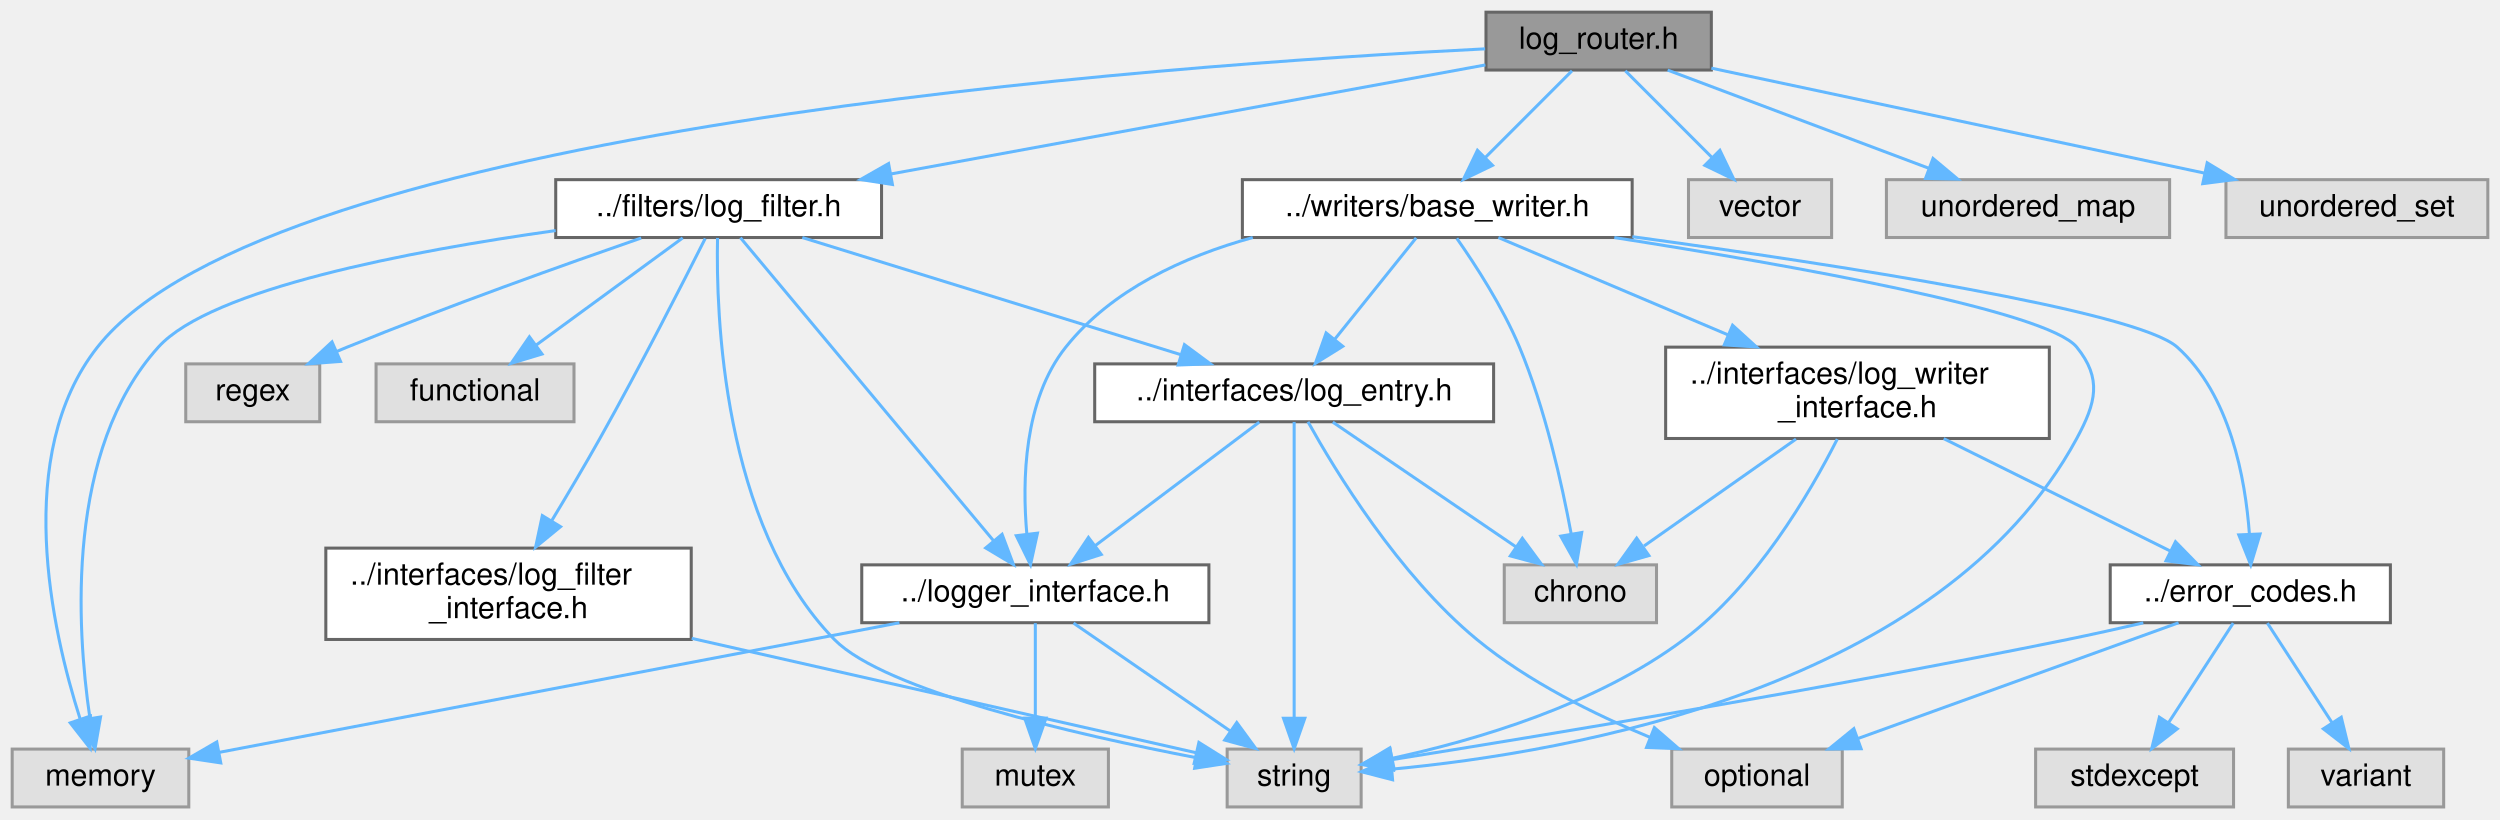
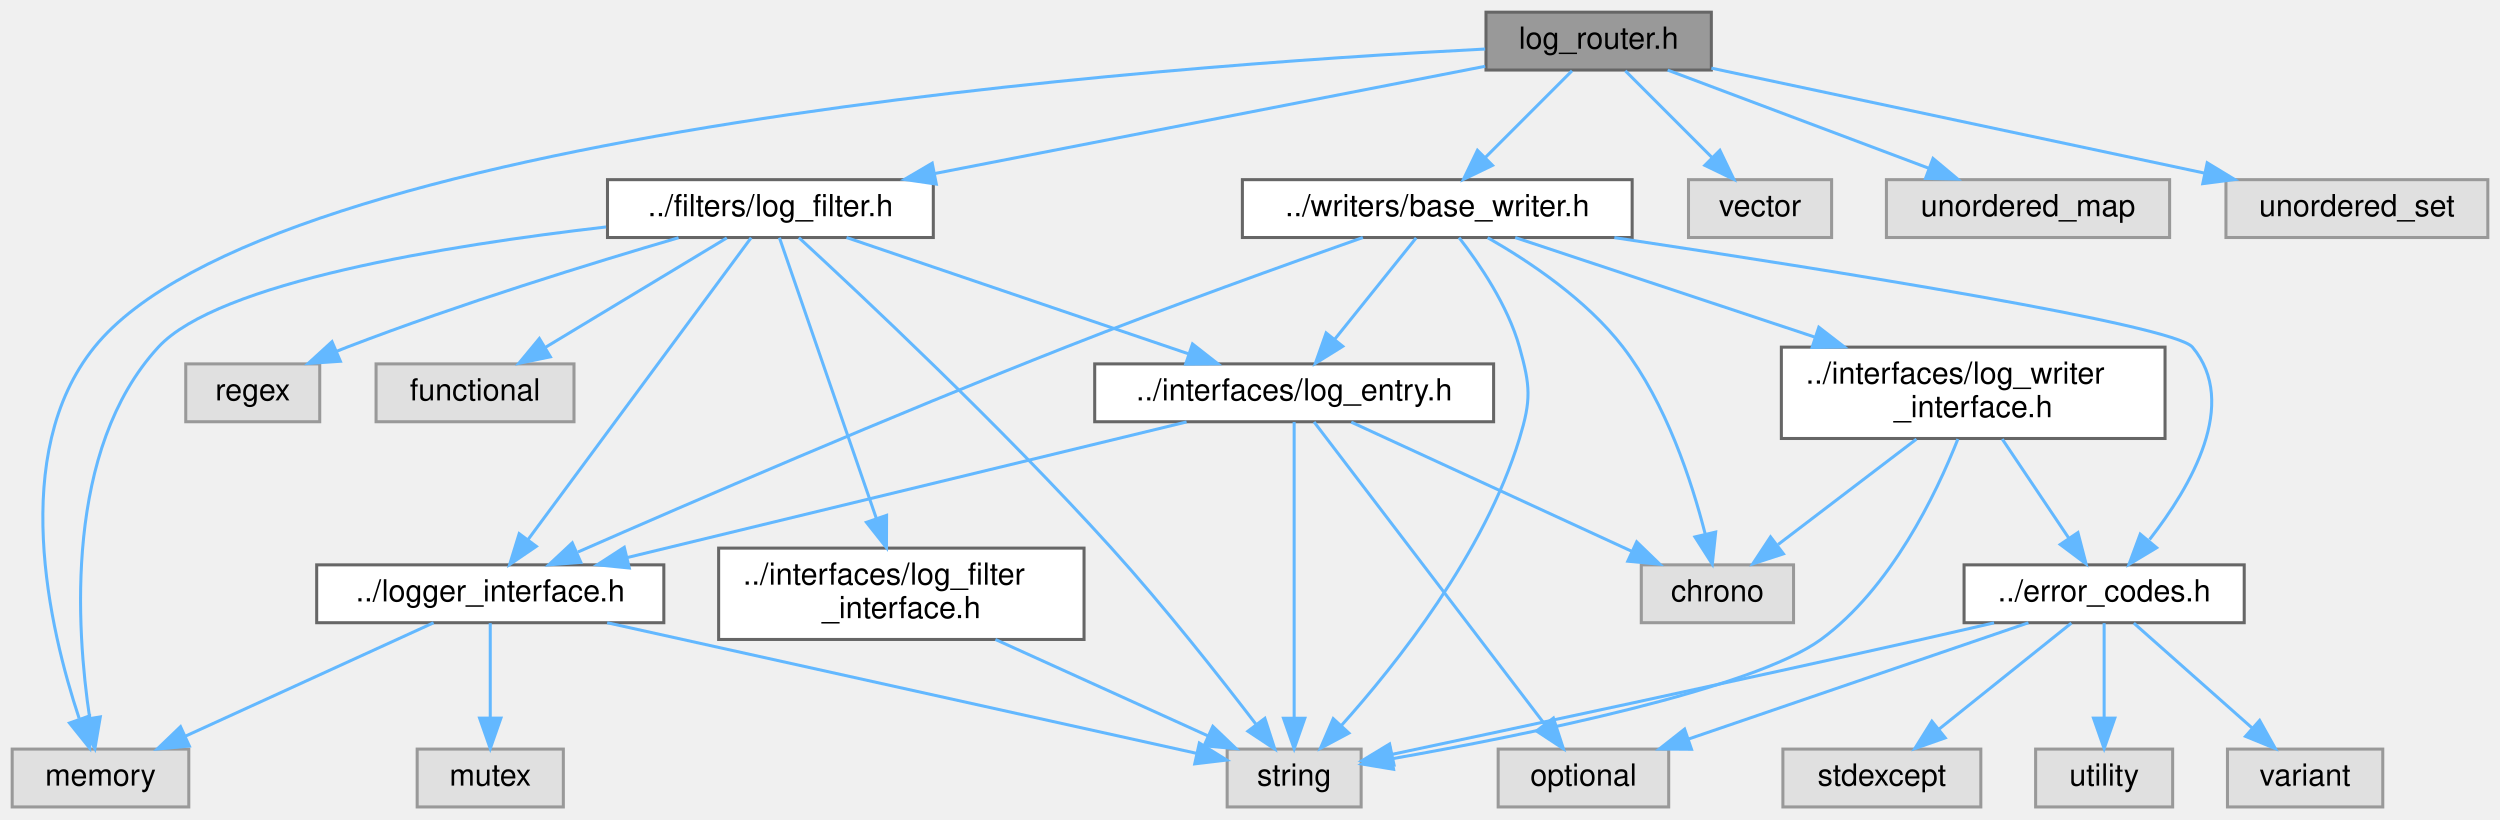
<svg xmlns="http://www.w3.org/2000/svg" xmlns:xlink="http://www.w3.org/1999/xlink" width="821pt" height="269pt" viewBox="0.00 0.00 821.00 269.00">
  <g id="graph0" class="graph" transform="scale(1 1) rotate(0) translate(4 265)">
    <g id="Node000001" class="node">
      <g id="a_Node000001">
        <a xlink:title=" ">
          <polygon fill="#999999" stroke="#666666" points="558,-261 484,-261 484,-242 558,-242 558,-261" />
          <text text-anchor="middle" x="521" y="-249" font-family="Helvetica,sans-Serif" font-size="10.00">log_router.h</text>
        </a>
      </g>
    </g>
    <g id="Node000002" class="node">
      <g id="a_Node000002">
        <a xlink:href="log__filter_8h.html" target="_top" xlink:title=" ">
-           <polygon fill="white" stroke="#666666" points="285.5,-206 178.5,-206 178.5,-187 285.5,-187 285.5,-206" />
-           <text text-anchor="middle" x="232" y="-194" font-family="Helvetica,sans-Serif" font-size="10.00">../filters/log_filter.h</text>
+           <polygon fill="white" stroke="#666666" points="302.5,-206 195.5,-206 195.5,-187 302.5,-187 302.5,-206" />
+           <text text-anchor="middle" x="249" y="-194" font-family="Helvetica,sans-Serif" font-size="10.00">../filters/log_filter.h</text>
        </a>
      </g>
    </g>
    <g id="edge1_Node000001_Node000002" class="edge">
      <g id="a_edge1_Node000001_Node000002">
        <a xlink:title=" ">
-           <path fill="none" stroke="#63b8ff" d="M483.81,-243.68C434.34,-234.61 346.42,-218.48 288.67,-207.89" />
-           <polygon fill="#63b8ff" stroke="#63b8ff" points="289.07,-204.41 278.6,-206.05 287.81,-211.29 289.07,-204.41" />
+           <path fill="none" stroke="#63b8ff" d="M483.75,-243.24C437,-234.13 356.48,-218.44 302.99,-208.02" />
+           <polygon fill="#63b8ff" stroke="#63b8ff" points="303.48,-204.55 293,-206.07 302.14,-211.42 303.48,-204.55" />
        </a>
      </g>
    </g>
    <g id="Node000004" class="node">
      <g id="a_Node000004">
        <a xlink:title=" ">
          <polygon fill="#e0e0e0" stroke="#999999" points="58,-19 0,-19 0,0 58,0 58,-19" />
          <text text-anchor="middle" x="29" y="-7" font-family="Helvetica,sans-Serif" font-size="10.00">memory</text>
        </a>
      </g>
    </g>
-     <g id="edge32_Node000001_Node000004" class="edge">
-       <g id="a_edge32_Node000001_Node000004">
-         <a xlink:title=" ">
-           <path fill="none" stroke="#63b8ff" d="M483.71,-248.96C378.73,-243.74 84.6,-222.85 28,-151 0.16,-115.66 12.95,-58.31 22.28,-29.01" />
-           <polygon fill="#63b8ff" stroke="#63b8ff" points="25.69,-29.86 25.6,-19.26 19.07,-27.6 25.69,-29.86" />
+     <g id="edge33_Node000001_Node000004" class="edge">
+       <g id="a_edge33_Node000001_Node000004">
+         <a xlink:title=" ">
+           <path fill="none" stroke="#63b8ff" d="M483.72,-248.9C378.75,-243.54 84.57,-222.3 27,-151 -1.26,-115.99 12.24,-58.5 21.99,-29.09" />
+           <polygon fill="#63b8ff" stroke="#63b8ff" points="25.42,-29.9 25.45,-19.3 18.82,-27.56 25.42,-29.9" />
        </a>
      </g>
    </g>
    <g id="Node000013" class="node">
      <g id="a_Node000013">
        <a xlink:href="base__writer_8h.html" target="_top" xlink:title=" ">
          <polygon fill="white" stroke="#666666" points="532,-206 404,-206 404,-187 532,-187 532,-206" />
          <text text-anchor="middle" x="468" y="-194" font-family="Helvetica,sans-Serif" font-size="10.00">../writers/base_writer.h</text>
        </a>
      </g>
    </g>
    <g id="edge17_Node000001_Node000013" class="edge">
      <g id="a_edge17_Node000001_Node000013">
        <a xlink:title=" ">
          <path fill="none" stroke="#63b8ff" d="M512.25,-241.75C504.53,-234.03 493.1,-222.6 483.78,-213.28" />
          <polygon fill="#63b8ff" stroke="#63b8ff" points="486.14,-210.69 476.59,-206.09 481.19,-215.64 486.14,-210.69" />
        </a>
      </g>
    </g>
-     <g id="Node000018" class="node">
-       <g id="a_Node000018">
+     <g id="Node000019" class="node">
+       <g id="a_Node000019">
        <a xlink:title=" ">
          <polygon fill="#e0e0e0" stroke="#999999" points="597.5,-206 550.5,-206 550.5,-187 597.5,-187 597.5,-206" />
          <text text-anchor="middle" x="574" y="-194" font-family="Helvetica,sans-Serif" font-size="10.00">vector</text>
        </a>
      </g>
    </g>
-     <g id="edge31_Node000001_Node000018" class="edge">
-       <g id="a_edge31_Node000001_Node000018">
+     <g id="edge32_Node000001_Node000019" class="edge">
+       <g id="a_edge32_Node000001_Node000019">
        <a xlink:title=" ">
          <path fill="none" stroke="#63b8ff" d="M529.75,-241.75C537.47,-234.03 548.9,-222.6 558.22,-213.28" />
          <polygon fill="#63b8ff" stroke="#63b8ff" points="560.81,-215.64 565.41,-206.09 555.86,-210.69 560.81,-215.64" />
        </a>
      </g>
    </g>
-     <g id="Node000019" class="node">
-       <g id="a_Node000019">
+     <g id="Node000020" class="node">
+       <g id="a_Node000020">
        <a xlink:title=" ">
          <polygon fill="#e0e0e0" stroke="#999999" points="708.5,-206 615.5,-206 615.5,-187 708.5,-187 708.5,-206" />
          <text text-anchor="middle" x="662" y="-194" font-family="Helvetica,sans-Serif" font-size="10.00">unordered_map</text>
        </a>
      </g>
    </g>
-     <g id="edge33_Node000001_Node000019" class="edge">
-       <g id="a_edge33_Node000001_Node000019">
+     <g id="edge34_Node000001_Node000020" class="edge">
+       <g id="a_edge34_Node000001_Node000020">
        <a xlink:title=" ">
          <path fill="none" stroke="#63b8ff" d="M543.65,-241.98C566.85,-233.27 603.12,-219.63 629.4,-209.75" />
          <polygon fill="#63b8ff" stroke="#63b8ff" points="630.8,-212.97 638.93,-206.17 628.34,-206.41 630.8,-212.97" />
        </a>
      </g>
    </g>
-     <g id="Node000020" class="node">
-       <g id="a_Node000020">
+     <g id="Node000021" class="node">
+       <g id="a_Node000021">
        <a xlink:title=" ">
          <polygon fill="#e0e0e0" stroke="#999999" points="813,-206 727,-206 727,-187 813,-187 813,-206" />
          <text text-anchor="middle" x="770" y="-194" font-family="Helvetica,sans-Serif" font-size="10.00">unordered_set</text>
        </a>
      </g>
    </g>
-     <g id="edge34_Node000001_Node000020" class="edge">
-       <g id="a_edge34_Node000001_Node000020">
+     <g id="edge35_Node000001_Node000021" class="edge">
+       <g id="a_edge35_Node000001_Node000021">
        <a xlink:title=" ">
          <path fill="none" stroke="#63b8ff" d="M558.01,-242.62C601.01,-233.47 672.17,-218.32 720.05,-208.13" />
          <polygon fill="#63b8ff" stroke="#63b8ff" points="720.84,-211.54 729.9,-206.04 719.39,-204.69 720.84,-211.54" />
        </a>
      </g>
    </g>
    <g id="Node000003" class="node">
      <g id="a_Node000003">
        <a xlink:href="logger__interface_8h.html" target="_top" xlink:title=" ">
-           <polygon fill="white" stroke="#666666" points="393,-79.5 279,-79.5 279,-60.5 393,-60.5 393,-79.5" />
-           <text text-anchor="middle" x="336" y="-67.5" font-family="Helvetica,sans-Serif" font-size="10.00">../logger_interface.h</text>
+           <polygon fill="white" stroke="#666666" points="214,-79.5 100,-79.5 100,-60.5 214,-60.5 214,-79.5" />
+           <text text-anchor="middle" x="157" y="-67.5" font-family="Helvetica,sans-Serif" font-size="10.00">../logger_interface.h</text>
        </a>
      </g>
    </g>
    <g id="edge2_Node000002_Node000003" class="edge">
      <g id="a_edge2_Node000002_Node000003">
        <a xlink:title=" ">
-           <path fill="none" stroke="#63b8ff" d="M239.15,-186.94C256.29,-166.42 299.98,-114.12 322.35,-87.34" />
-           <polygon fill="#63b8ff" stroke="#63b8ff" points="325.08,-89.54 328.8,-79.62 319.7,-85.05 325.08,-89.54" />
+           <path fill="none" stroke="#63b8ff" d="M242.68,-186.94C227.58,-166.51 189.2,-114.57 169.33,-87.69" />
+           <polygon fill="#63b8ff" stroke="#63b8ff" points="172.13,-85.58 163.37,-79.62 166.5,-89.74 172.13,-85.58" />
        </a>
      </g>
    </g>
    <g id="edge15_Node000002_Node000004" class="edge">
      <g id="a_edge15_Node000002_Node000004">
        <a xlink:title=" ">
-           <path fill="none" stroke="#63b8ff" d="M178.48,-189.28C130.57,-182.55 65.28,-170.16 48,-151 17.58,-117.28 21.14,-59.18 25.5,-29.36" />
-           <polygon fill="#63b8ff" stroke="#63b8ff" points="29.02,-29.54 27.2,-19.11 22.11,-28.4 29.02,-29.54" />
+           <path fill="none" stroke="#63b8ff" d="M195.04,-190.47C142.42,-184.39 67.54,-172.24 48,-151 17.12,-117.43 20.99,-58.83 25.48,-29.04" />
+           <polygon fill="#63b8ff" stroke="#63b8ff" points="28.94,-29.58 27.16,-19.14 22.04,-28.41 28.94,-29.58" />
        </a>
      </g>
    </g>
    <g id="Node000006" class="node">
      <g id="a_Node000006">
        <a xlink:title=" ">
          <polygon fill="#e0e0e0" stroke="#999999" points="443,-19 399,-19 399,0 443,0 443,-19" />
          <text text-anchor="middle" x="421" y="-7" font-family="Helvetica,sans-Serif" font-size="10.00">string</text>
        </a>
      </g>
    </g>
    <g id="edge13_Node000002_Node000006" class="edge">
      <g id="a_edge13_Node000002_Node000006">
        <a xlink:title=" ">
-           <path fill="none" stroke="#63b8ff" d="M231.64,-186.85C231.11,-162.51 233.08,-92.76 270,-55 286.53,-38.09 349.7,-23.71 388.91,-16.16" />
-           <polygon fill="#63b8ff" stroke="#63b8ff" points="389.62,-19.59 398.8,-14.31 388.32,-12.71 389.62,-19.59" />
+           <path fill="none" stroke="#63b8ff" d="M258.35,-186.96C278.04,-168.83 324.91,-124.92 361,-85 378.32,-65.85 396.73,-42.48 408.52,-27.08" />
+           <polygon fill="#63b8ff" stroke="#63b8ff" points="411.38,-29.1 414.64,-19.02 405.81,-24.87 411.38,-29.1" />
        </a>
      </g>
    </g>
    <g id="Node000007" class="node">
      <g id="a_Node000007">
        <a xlink:href="log__filter__interface_8h.html" target="_top" xlink:title=" ">
-           <polygon fill="white" stroke="#666666" points="223,-85 103,-85 103,-55 223,-55 223,-85" />
-           <text text-anchor="start" x="111" y="-73" font-family="Helvetica,sans-Serif" font-size="10.00">../interfaces/log_filter</text>
-           <text text-anchor="middle" x="163" y="-62" font-family="Helvetica,sans-Serif" font-size="10.00">_interface.h</text>
+           <polygon fill="white" stroke="#666666" points="352,-85 232,-85 232,-55 352,-55 352,-85" />
+           <text text-anchor="start" x="240" y="-73" font-family="Helvetica,sans-Serif" font-size="10.00">../interfaces/log_filter</text>
+           <text text-anchor="middle" x="292" y="-62" font-family="Helvetica,sans-Serif" font-size="10.00">_interface.h</text>
        </a>
      </g>
    </g>
    <g id="edge6_Node000002_Node000007" class="edge">
      <g id="a_edge6_Node000002_Node000007">
        <a xlink:title=" ">
-           <path fill="none" stroke="#63b8ff" d="M227.6,-186.69C220.54,-172.66 206.14,-144.43 193,-121 187.98,-112.05 182.23,-102.35 177.12,-93.9" />
-           <polygon fill="#63b8ff" stroke="#63b8ff" points="180.08,-92.03 171.89,-85.31 174.1,-95.67 180.08,-92.03" />
+           <path fill="none" stroke="#63b8ff" d="M251.96,-186.94C258.44,-168.15 274.13,-122.73 283.83,-94.64" />
+           <polygon fill="#63b8ff" stroke="#63b8ff" points="287.15,-95.76 287.11,-85.16 280.54,-93.47 287.15,-95.76" />
        </a>
      </g>
    </g>
    <g id="Node000008" class="node">
      <g id="a_Node000008">
        <a xlink:href="log__entry_8h.html" target="_top" xlink:title=" ">
          <polygon fill="white" stroke="#666666" points="486.5,-145.5 355.5,-145.5 355.5,-126.5 486.5,-126.5 486.5,-145.5" />
          <text text-anchor="middle" x="421" y="-133.5" font-family="Helvetica,sans-Serif" font-size="10.00">../interfaces/log_entry.h</text>
        </a>
      </g>
    </g>
    <g id="edge8_Node000002_Node000008" class="edge">
      <g id="a_edge8_Node000002_Node000008">
        <a xlink:title=" ">
-           <path fill="none" stroke="#63b8ff" d="M259.48,-186.99C292.24,-176.86 347.12,-159.87 383.69,-148.55" />
-           <polygon fill="#63b8ff" stroke="#63b8ff" points="384.97,-151.82 393.48,-145.52 382.9,-145.13 384.97,-151.82" />
+           <path fill="none" stroke="#63b8ff" d="M274.01,-186.99C303.56,-176.94 352.91,-160.16 386.19,-148.84" />
+           <polygon fill="#63b8ff" stroke="#63b8ff" points="387.62,-152.05 395.96,-145.52 385.37,-145.42 387.62,-152.05" />
        </a>
      </g>
    </g>
    <g id="Node000011" class="node">
      <g id="a_Node000011">
        <a xlink:title=" ">
          <polygon fill="#e0e0e0" stroke="#999999" points="101,-145.5 57,-145.5 57,-126.5 101,-126.5 101,-145.5" />
          <text text-anchor="middle" x="79" y="-133.5" font-family="Helvetica,sans-Serif" font-size="10.00">regex</text>
        </a>
      </g>
    </g>
    <g id="edge14_Node000002_Node000011" class="edge">
      <g id="a_edge14_Node000002_Node000011">
        <a xlink:title=" ">
-           <path fill="none" stroke="#63b8ff" d="M206.56,-186.84C181.73,-178.24 142.99,-164.44 110,-151 108.83,-150.52 107.64,-150.03 106.44,-149.52" />
-           <polygon fill="#63b8ff" stroke="#63b8ff" points="107.83,-146.31 97.26,-145.52 105.03,-152.72 107.83,-146.31" />
+           <path fill="none" stroke="#63b8ff" d="M218.83,-186.93C190.44,-178.61 146.9,-165.18 110,-151 108.82,-150.55 107.62,-150.07 106.42,-149.58" />
+           <polygon fill="#63b8ff" stroke="#63b8ff" points="107.78,-146.36 97.21,-145.64 105.03,-152.79 107.78,-146.36" />
        </a>
      </g>
    </g>
    <g id="Node000012" class="node">
      <g id="a_Node000012">
        <a xlink:title=" ">
          <polygon fill="#e0e0e0" stroke="#999999" points="184.5,-145.5 119.5,-145.5 119.5,-126.5 184.5,-126.5 184.5,-145.5" />
          <text text-anchor="middle" x="152" y="-133.5" font-family="Helvetica,sans-Serif" font-size="10.00">functional</text>
        </a>
      </g>
    </g>
    <g id="edge16_Node000002_Node000012" class="edge">
      <g id="a_edge16_Node000002_Node000012">
        <a xlink:title=" ">
-           <path fill="none" stroke="#63b8ff" d="M220.2,-186.87C207.55,-177.62 187.26,-162.78 172.09,-151.69" />
-           <polygon fill="#63b8ff" stroke="#63b8ff" points="173.99,-148.74 163.85,-145.67 169.86,-154.4 173.99,-148.74" />
+           <path fill="none" stroke="#63b8ff" d="M234.69,-186.87C219,-177.41 193.6,-162.09 175.09,-150.92" />
+           <polygon fill="#63b8ff" stroke="#63b8ff" points="176.74,-147.83 166.37,-145.67 173.13,-153.83 176.74,-147.83" />
        </a>
      </g>
    </g>
    <g id="edge3_Node000003_Node000004" class="edge">
      <g id="a_edge3_Node000003_Node000004">
        <a xlink:title=" ">
-           <path fill="none" stroke="#63b8ff" d="M291.36,-60.49C231.24,-49.04 125.23,-28.84 68.1,-17.95" />
-           <polygon fill="#63b8ff" stroke="#63b8ff" points="68.5,-14.46 58.02,-16.03 67.19,-21.34 68.5,-14.46" />
+           <path fill="none" stroke="#63b8ff" d="M138.39,-60.49C116.96,-50.7 81.56,-34.52 56.85,-23.23" />
+           <polygon fill="#63b8ff" stroke="#63b8ff" points="58.18,-19.99 47.63,-19.02 55.28,-26.36 58.18,-19.99" />
        </a>
      </g>
    </g>
    <g id="Node000005" class="node">
      <g id="a_Node000005">
        <a xlink:title=" ">
-           <polygon fill="#e0e0e0" stroke="#999999" points="360,-19 312,-19 312,0 360,0 360,-19" />
-           <text text-anchor="middle" x="336" y="-7" font-family="Helvetica,sans-Serif" font-size="10.00">mutex</text>
+           <polygon fill="#e0e0e0" stroke="#999999" points="181,-19 133,-19 133,0 181,0 181,-19" />
+           <text text-anchor="middle" x="157" y="-7" font-family="Helvetica,sans-Serif" font-size="10.00">mutex</text>
        </a>
      </g>
    </g>
    <g id="edge4_Node000003_Node000005" class="edge">
      <g id="a_edge4_Node000003_Node000005">
        <a xlink:title=" ">
-           <path fill="none" stroke="#63b8ff" d="M336,-60.37C336,-52.25 336,-39.81 336,-29.39" />
-           <polygon fill="#63b8ff" stroke="#63b8ff" points="339.5,-29.17 336,-19.17 332.5,-29.17 339.5,-29.17" />
+           <path fill="none" stroke="#63b8ff" d="M157,-60.37C157,-52.25 157,-39.81 157,-29.39" />
+           <polygon fill="#63b8ff" stroke="#63b8ff" points="160.5,-29.17 157,-19.17 153.5,-29.17 160.5,-29.17" />
        </a>
      </g>
    </g>
    <g id="edge5_Node000003_Node000006" class="edge">
      <g id="a_edge5_Node000003_Node000006">
        <a xlink:title=" ">
-           <path fill="none" stroke="#63b8ff" d="M348.54,-60.37C362.1,-51.04 383.94,-36.01 400.1,-24.88" />
-           <polygon fill="#63b8ff" stroke="#63b8ff" points="402.15,-27.72 408.41,-19.17 398.18,-21.95 402.15,-27.72" />
+           <path fill="none" stroke="#63b8ff" d="M195.39,-60.49C247.61,-48.92 340.12,-28.42 388.88,-17.62" />
+           <polygon fill="#63b8ff" stroke="#63b8ff" points="389.86,-20.98 398.87,-15.4 388.35,-14.15 389.86,-20.98" />
        </a>
      </g>
    </g>
    <g id="edge7_Node000007_Node000006" class="edge">
      <g id="a_edge7_Node000007_Node000006">
        <a xlink:title=" ">
-           <path fill="none" stroke="#63b8ff" d="M223.16,-55.36C274.91,-43.62 347.57,-27.15 388.9,-17.78" />
-           <polygon fill="#63b8ff" stroke="#63b8ff" points="389.72,-21.18 398.7,-15.56 388.17,-14.35 389.72,-21.18" />
+           <path fill="none" stroke="#63b8ff" d="M322.9,-54.99C344.13,-45.36 372.11,-32.67 392.75,-23.31" />
+           <polygon fill="#63b8ff" stroke="#63b8ff" points="394.29,-26.46 401.95,-19.14 391.4,-20.08 394.29,-26.46" />
        </a>
      </g>
    </g>
    <g id="edge12_Node000008_Node000003" class="edge">
      <g id="a_edge12_Node000008_Node000003">
        <a xlink:title=" ">
-           <path fill="none" stroke="#63b8ff" d="M409.54,-126.37C395.72,-115.97 372.29,-98.32 355.59,-85.75" />
-           <polygon fill="#63b8ff" stroke="#63b8ff" points="357.65,-82.92 347.55,-79.7 353.44,-88.51 357.65,-82.92" />
+           <path fill="none" stroke="#63b8ff" d="M385.67,-126.44C338.25,-114.94 253.99,-94.51 202.06,-81.92" />
+           <polygon fill="#63b8ff" stroke="#63b8ff" points="202.66,-78.47 192.12,-79.51 201.01,-85.27 202.66,-78.47" />
        </a>
      </g>
    </g>
    <g id="edge9_Node000008_Node000006" class="edge">
      <g id="a_edge9_Node000008_Node000006">
        <a xlink:title=" ">
          <path fill="none" stroke="#63b8ff" d="M421,-126.44C421,-106.54 421,-56.76 421,-29.35" />
          <polygon fill="#63b8ff" stroke="#63b8ff" points="424.5,-29.12 421,-19.12 417.5,-29.12 424.5,-29.12" />
        </a>
      </g>
    </g>
    <g id="Node000009" class="node">
      <g id="a_Node000009">
        <a xlink:title=" ">
-           <polygon fill="#e0e0e0" stroke="#999999" points="540,-79.5 490,-79.5 490,-60.5 540,-60.5 540,-79.5" />
-           <text text-anchor="middle" x="515" y="-67.5" font-family="Helvetica,sans-Serif" font-size="10.00">chrono</text>
+           <polygon fill="#e0e0e0" stroke="#999999" points="585,-79.5 535,-79.5 535,-60.5 585,-60.5 585,-79.5" />
+           <text text-anchor="middle" x="560" y="-67.5" font-family="Helvetica,sans-Serif" font-size="10.00">chrono</text>
        </a>
      </g>
    </g>
    <g id="edge10_Node000008_Node000009" class="edge">
      <g id="a_edge10_Node000008_Node000009">
        <a xlink:title=" ">
-           <path fill="none" stroke="#63b8ff" d="M433.68,-126.37C449.09,-115.87 475.35,-98 493.85,-85.4" />
-           <polygon fill="#63b8ff" stroke="#63b8ff" points="495.93,-88.22 502.22,-79.7 491.99,-82.43 495.93,-88.22" />
+           <path fill="none" stroke="#63b8ff" d="M439.75,-126.37C463.48,-115.44 504.57,-96.52 532.02,-83.88" />
+           <polygon fill="#63b8ff" stroke="#63b8ff" points="533.49,-87.06 541.11,-79.7 530.56,-80.7 533.49,-87.06" />
        </a>
      </g>
    </g>
    <g id="Node000010" class="node">
      <g id="a_Node000010">
        <a xlink:title=" ">
-           <polygon fill="#e0e0e0" stroke="#999999" points="601,-19 545,-19 545,0 601,0 601,-19" />
-           <text text-anchor="middle" x="573" y="-7" font-family="Helvetica,sans-Serif" font-size="10.00">optional</text>
+           <polygon fill="#e0e0e0" stroke="#999999" points="544,-19 488,-19 488,0 544,0 544,-19" />
+           <text text-anchor="middle" x="516" y="-7" font-family="Helvetica,sans-Serif" font-size="10.00">optional</text>
        </a>
      </g>
    </g>
    <g id="edge11_Node000008_Node000010" class="edge">
      <g id="a_edge11_Node000008_Node000010">
        <a xlink:title=" ">
-           <path fill="none" stroke="#63b8ff" d="M425.55,-126.47C434.38,-110.59 455.27,-76.19 481,-55 497.83,-41.14 519.71,-30.33 537.91,-22.84" />
-           <polygon fill="#63b8ff" stroke="#63b8ff" points="539.3,-26.05 547.31,-19.12 536.72,-19.54 539.3,-26.05" />
+           <path fill="none" stroke="#63b8ff" d="M427.53,-126.44C443.12,-106.01 482.75,-54.07 503.26,-27.19" />
+           <polygon fill="#63b8ff" stroke="#63b8ff" points="506.14,-29.19 509.42,-19.12 500.58,-24.94 506.14,-29.19" />
        </a>
      </g>
    </g>
    <g id="edge20_Node000013_Node000003" class="edge">
      <g id="a_edge20_Node000013_Node000003">
        <a xlink:title=" ">
-           <path fill="none" stroke="#63b8ff" d="M407.4,-187C384.81,-180.74 361.03,-169.87 346,-151 332.2,-133.68 331.64,-107.2 333.22,-89.51" />
-           <polygon fill="#63b8ff" stroke="#63b8ff" points="336.7,-89.91 334.42,-79.56 329.75,-89.07 336.7,-89.91" />
+           <path fill="none" stroke="#63b8ff" d="M443.56,-187C418.83,-178.29 379.56,-164.22 346,-151 288.72,-128.45 222.68,-99.9 185.79,-83.72" />
+           <polygon fill="#63b8ff" stroke="#63b8ff" points="186.75,-80.32 176.19,-79.5 183.93,-86.73 186.75,-80.32" />
        </a>
      </g>
    </g>
    <g id="edge18_Node000013_Node000006" class="edge">
      <g id="a_edge18_Node000013_Node000006">
        <a xlink:title=" ">
-           <path fill="none" stroke="#63b8ff" d="M526.14,-186.99C584.9,-177.8 668.38,-162.87 678,-151 686.39,-140.64 684.35,-132.73 678,-121 633.72,-39.17 511.79,-17.93 453.22,-12.42" />
-           <polygon fill="#63b8ff" stroke="#63b8ff" points="453.32,-8.92 443.06,-11.57 452.73,-15.9 453.32,-8.92" />
-         </a>
-       </g>
-     </g>
-     <g id="edge30_Node000013_Node000008" class="edge">
-       <g id="a_edge30_Node000013_Node000008">
+           <path fill="none" stroke="#63b8ff" d="M475.15,-186.97C481.77,-178.48 491.15,-164.75 495,-151 498.59,-138.16 498.88,-133.76 495,-121 483.55,-83.33 454.53,-46.82 436.42,-26.64" />
+           <polygon fill="#63b8ff" stroke="#63b8ff" points="438.98,-24.25 429.63,-19.26 433.83,-28.99 438.98,-24.25" />
+         </a>
+       </g>
+     </g>
+     <g id="edge31_Node000013_Node000008" class="edge">
+       <g id="a_edge31_Node000013_Node000008">
        <a xlink:title=" ">
          <path fill="none" stroke="#63b8ff" d="M461.06,-186.87C454.05,-178.14 443.04,-164.43 434.33,-153.59" />
          <polygon fill="#63b8ff" stroke="#63b8ff" points="436.96,-151.27 427.96,-145.67 431.5,-155.66 436.96,-151.27" />
        </a>
      </g>
    </g>
    <g id="edge19_Node000013_Node000009" class="edge">
      <g id="a_edge19_Node000013_Node000009">
        <a xlink:title=" ">
-           <path fill="none" stroke="#63b8ff" d="M474.42,-186.72C480.51,-178.04 489.5,-164.18 495,-151 503.42,-130.82 508.91,-106.24 511.97,-89.69" />
-           <polygon fill="#63b8ff" stroke="#63b8ff" points="515.45,-90.13 513.71,-79.68 508.55,-88.93 515.45,-90.13" />
+           <path fill="none" stroke="#63b8ff" d="M484.55,-186.95C498.14,-179.19 517.02,-166.59 529,-151 543.14,-132.59 551.56,-106.94 555.97,-89.7" />
+           <polygon fill="#63b8ff" stroke="#63b8ff" points="559.43,-90.27 558.32,-79.74 552.62,-88.67 559.43,-90.27" />
        </a>
      </g>
    </g>
    <g id="Node000014" class="node">
      <g id="a_Node000014">
        <a xlink:href="error__codes_8h.html" target="_top" xlink:title=" ">
-           <polygon fill="white" stroke="#666666" points="781,-79.5 689,-79.5 689,-60.5 781,-60.5 781,-79.5" />
-           <text text-anchor="middle" x="735" y="-67.5" font-family="Helvetica,sans-Serif" font-size="10.00">../error_codes.h</text>
+           <polygon fill="white" stroke="#666666" points="733,-79.5 641,-79.5 641,-60.5 733,-60.5 733,-79.5" />
+           <text text-anchor="middle" x="687" y="-67.5" font-family="Helvetica,sans-Serif" font-size="10.00">../error_codes.h</text>
        </a>
      </g>
    </g>
    <g id="edge21_Node000013_Node000014" class="edge">
      <g id="a_edge21_Node000013_Node000014">
        <a xlink:title=" ">
-           <path fill="none" stroke="#63b8ff" d="M532.07,-187.27C599.5,-178.06 697.74,-162.87 711,-151 728.36,-135.46 733.38,-107.92 734.71,-89.56" />
-           <polygon fill="#63b8ff" stroke="#63b8ff" points="738.21,-89.64 735.15,-79.5 731.22,-89.34 738.21,-89.64" />
+           <path fill="none" stroke="#63b8ff" d="M526.15,-186.97C597.52,-176.23 709.9,-158.3 716,-151 731.42,-132.57 715.54,-105.27 701.91,-87.8" />
+           <polygon fill="#63b8ff" stroke="#63b8ff" points="704.24,-85.13 695.16,-79.67 698.85,-89.6 704.24,-85.13" />
+         </a>
+       </g>
+     </g>
+     <g id="Node000018" class="node">
+       <g id="a_Node000018">
+         <a xlink:href="log__writer__interface_8h.html" target="_top" xlink:title=" ">
+           <polygon fill="white" stroke="#666666" points="707,-151 581,-151 581,-121 707,-121 707,-151" />
+           <text text-anchor="start" x="589" y="-139" font-family="Helvetica,sans-Serif" font-size="10.00">../interfaces/log_writer</text>
+           <text text-anchor="middle" x="644" y="-128" font-family="Helvetica,sans-Serif" font-size="10.00">_interface.h</text>
+         </a>
+       </g>
+     </g>
+     <g id="edge27_Node000013_Node000018" class="edge">
+       <g id="a_edge27_Node000013_Node000018">
+         <a xlink:title=" ">
+           <path fill="none" stroke="#63b8ff" d="M493.59,-186.99C519.25,-178.46 559.5,-165.09 591.91,-154.32" />
+           <polygon fill="#63b8ff" stroke="#63b8ff" points="593.3,-157.54 601.69,-151.06 591.09,-150.9 593.3,-157.54" />
+         </a>
+       </g>
+     </g>
+     <g id="edge22_Node000014_Node000006" class="edge">
+       <g id="a_edge22_Node000014_Node000006">
+         <a xlink:title=" ">
+           <path fill="none" stroke="#63b8ff" d="M650.85,-60.46C642.99,-58.64 634.72,-56.74 627,-55 565.59,-41.2 493.69,-25.85 453.13,-17.27" />
+           <polygon fill="#63b8ff" stroke="#63b8ff" points="453.79,-13.83 443.28,-15.19 452.34,-20.68 453.79,-13.83" />
+         </a>
+       </g>
+     </g>
+     <g id="edge25_Node000014_Node000010" class="edge">
+       <g id="a_edge25_Node000014_Node000010">
+         <a xlink:title=" ">
+           <path fill="none" stroke="#63b8ff" d="M662.14,-60.49C632.75,-50.44 583.69,-33.66 550.61,-22.34" />
+           <polygon fill="#63b8ff" stroke="#63b8ff" points="551.49,-18.94 540.89,-19.02 549.22,-25.57 551.49,-18.94" />
+         </a>
+       </g>
+     </g>
+     <g id="Node000015" class="node">
+       <g id="a_Node000015">
+         <a xlink:title=" ">
+           <polygon fill="#e0e0e0" stroke="#999999" points="646.5,-19 581.5,-19 581.5,0 646.5,0 646.5,-19" />
+           <text text-anchor="middle" x="614" y="-7" font-family="Helvetica,sans-Serif" font-size="10.00">stdexcept</text>
+         </a>
+       </g>
+     </g>
+     <g id="edge23_Node000014_Node000015" class="edge">
+       <g id="a_edge23_Node000014_Node000015">
+         <a xlink:title=" ">
+           <path fill="none" stroke="#63b8ff" d="M676.23,-60.37C664.8,-51.21 646.52,-36.56 632.72,-25.51" />
+           <polygon fill="#63b8ff" stroke="#63b8ff" points="634.81,-22.69 624.82,-19.17 630.43,-28.15 634.81,-22.69" />
+         </a>
+       </g>
+     </g>
+     <g id="Node000016" class="node">
+       <g id="a_Node000016">
+         <a xlink:title=" ">
+           <polygon fill="#e0e0e0" stroke="#999999" points="709.5,-19 664.5,-19 664.5,0 709.5,0 709.5,-19" />
+           <text text-anchor="middle" x="687" y="-7" font-family="Helvetica,sans-Serif" font-size="10.00">utility</text>
+         </a>
+       </g>
+     </g>
+     <g id="edge24_Node000014_Node000016" class="edge">
+       <g id="a_edge24_Node000014_Node000016">
+         <a xlink:title=" ">
+           <path fill="none" stroke="#63b8ff" d="M687,-60.37C687,-52.25 687,-39.81 687,-29.39" />
+           <polygon fill="#63b8ff" stroke="#63b8ff" points="690.5,-29.17 687,-19.17 683.5,-29.17 690.5,-29.17" />
        </a>
      </g>
    </g>
    <g id="Node000017" class="node">
      <g id="a_Node000017">
-         <a xlink:href="log__writer__interface_8h.html" target="_top" xlink:title=" ">
-           <polygon fill="white" stroke="#666666" points="669,-151 543,-151 543,-121 669,-121 669,-151" />
-           <text text-anchor="start" x="551" y="-139" font-family="Helvetica,sans-Serif" font-size="10.00">../interfaces/log_writer</text>
-           <text text-anchor="middle" x="606" y="-128" font-family="Helvetica,sans-Serif" font-size="10.00">_interface.h</text>
-         </a>
-       </g>
-     </g>
-     <g id="edge26_Node000013_Node000017" class="edge">
-       <g id="a_edge26_Node000013_Node000017">
-         <a xlink:title=" ">
-           <path fill="none" stroke="#63b8ff" d="M488.07,-186.99C507.75,-178.65 538.39,-165.66 563.5,-155.02" />
-           <polygon fill="#63b8ff" stroke="#63b8ff" points="564.98,-158.19 572.82,-151.06 562.25,-151.74 564.98,-158.19" />
-         </a>
-       </g>
-     </g>
-     <g id="edge22_Node000014_Node000006" class="edge">
-       <g id="a_edge22_Node000014_Node000006">
-         <a xlink:title=" ">
-           <path fill="none" stroke="#63b8ff" d="M699.86,-60.45C691.71,-58.57 683.07,-56.65 675,-55 595.68,-38.81 501.69,-23.29 453.33,-15.57" />
-           <polygon fill="#63b8ff" stroke="#63b8ff" points="453.59,-12.07 443.16,-13.96 452.49,-18.98 453.59,-12.07" />
-         </a>
-       </g>
-     </g>
-     <g id="edge24_Node000014_Node000010" class="edge">
-       <g id="a_edge24_Node000014_Node000010">
-         <a xlink:title=" ">
-           <path fill="none" stroke="#63b8ff" d="M711.44,-60.49C683.73,-50.49 637.53,-33.8 606.19,-22.49" />
-           <polygon fill="#63b8ff" stroke="#63b8ff" points="607.18,-19.12 596.58,-19.02 604.8,-25.71 607.18,-19.12" />
-         </a>
-       </g>
-     </g>
-     <g id="Node000015" class="node">
-       <g id="a_Node000015">
-         <a xlink:title=" ">
-           <polygon fill="#e0e0e0" stroke="#999999" points="729.5,-19 664.5,-19 664.5,0 729.5,0 729.5,-19" />
-           <text text-anchor="middle" x="697" y="-7" font-family="Helvetica,sans-Serif" font-size="10.00">stdexcept</text>
-         </a>
-       </g>
-     </g>
-     <g id="edge23_Node000014_Node000015" class="edge">
-       <g id="a_edge23_Node000014_Node000015">
-         <a xlink:title=" ">
-           <path fill="none" stroke="#63b8ff" d="M729.39,-60.37C723.84,-51.81 715.17,-38.47 708.2,-27.74" />
-           <polygon fill="#63b8ff" stroke="#63b8ff" points="711.01,-25.65 702.63,-19.17 705.14,-29.46 711.01,-25.65" />
-         </a>
-       </g>
-     </g>
-     <g id="Node000016" class="node">
-       <g id="a_Node000016">
-         <a xlink:title=" ">
-           <polygon fill="#e0e0e0" stroke="#999999" points="798.5,-19 747.5,-19 747.5,0 798.5,0 798.5,-19" />
-           <text text-anchor="middle" x="773" y="-7" font-family="Helvetica,sans-Serif" font-size="10.00">variant</text>
-         </a>
-       </g>
-     </g>
-     <g id="edge25_Node000014_Node000016" class="edge">
-       <g id="a_edge25_Node000014_Node000016">
-         <a xlink:title=" ">
-           <path fill="none" stroke="#63b8ff" d="M740.61,-60.37C746.16,-51.81 754.83,-38.47 761.8,-27.74" />
-           <polygon fill="#63b8ff" stroke="#63b8ff" points="764.86,-29.46 767.37,-19.17 758.99,-25.65 764.86,-29.46" />
-         </a>
-       </g>
-     </g>
-     <g id="edge27_Node000017_Node000006" class="edge">
-       <g id="a_edge27_Node000017_Node000006">
-         <a xlink:title=" ">
-           <path fill="none" stroke="#63b8ff" d="M599.36,-120.8C590.34,-103.01 572.61,-72.69 549,-55 520.45,-33.61 480.82,-21.94 453.24,-15.99" />
-           <polygon fill="#63b8ff" stroke="#63b8ff" points="453.81,-12.53 443.32,-13.98 452.42,-19.4 453.81,-12.53" />
-         </a>
-       </g>
-     </g>
-     <g id="edge28_Node000017_Node000009" class="edge">
-       <g id="a_edge28_Node000017_Node000009">
-         <a xlink:title=" ">
-           <path fill="none" stroke="#63b8ff" d="M585.8,-120.8C570.97,-110.37 550.89,-96.24 535.89,-85.69" />
-           <polygon fill="#63b8ff" stroke="#63b8ff" points="537.5,-82.55 527.31,-79.66 533.48,-88.27 537.5,-82.55" />
-         </a>
-       </g>
-     </g>
-     <g id="edge29_Node000017_Node000014" class="edge">
-       <g id="a_edge29_Node000017_Node000014">
-         <a xlink:title=" ">
-           <path fill="none" stroke="#63b8ff" d="M634.31,-120.95C656.43,-109.98 686.96,-94.83 708.58,-84.11" />
-           <polygon fill="#63b8ff" stroke="#63b8ff" points="710.43,-87.1 717.83,-79.52 707.32,-80.83 710.43,-87.1" />
+         <a xlink:title=" ">
+           <polygon fill="#e0e0e0" stroke="#999999" points="778.5,-19 727.5,-19 727.5,0 778.5,0 778.5,-19" />
+           <text text-anchor="middle" x="753" y="-7" font-family="Helvetica,sans-Serif" font-size="10.00">variant</text>
+         </a>
+       </g>
+     </g>
+     <g id="edge26_Node000014_Node000017" class="edge">
+       <g id="a_edge26_Node000014_Node000017">
+         <a xlink:title=" ">
+           <path fill="none" stroke="#63b8ff" d="M696.74,-60.37C706.97,-51.3 723.29,-36.84 735.72,-25.82" />
+           <polygon fill="#63b8ff" stroke="#63b8ff" points="738.06,-28.42 743.22,-19.17 733.42,-23.18 738.06,-28.42" />
+         </a>
+       </g>
+     </g>
+     <g id="edge28_Node000018_Node000006" class="edge">
+       <g id="a_edge28_Node000018_Node000006">
+         <a xlink:title=" ">
+           <path fill="none" stroke="#63b8ff" d="M638.97,-120.82C631.83,-102.74 616.99,-71.84 594,-55 571.75,-38.71 496.93,-23.58 453.31,-15.86" />
+           <polygon fill="#63b8ff" stroke="#63b8ff" points="453.66,-12.36 443.21,-14.1 452.46,-19.26 453.66,-12.36" />
+         </a>
+       </g>
+     </g>
+     <g id="edge29_Node000018_Node000009" class="edge">
+       <g id="a_edge29_Node000018_Node000009">
+         <a xlink:title=" ">
+           <path fill="none" stroke="#63b8ff" d="M625.36,-120.8C611.88,-110.53 593.69,-96.67 579.92,-86.18" />
+           <polygon fill="#63b8ff" stroke="#63b8ff" points="581.68,-83.12 571.61,-79.84 577.44,-88.69 581.68,-83.12" />
+         </a>
+       </g>
+     </g>
+     <g id="edge30_Node000018_Node000014" class="edge">
+       <g id="a_edge30_Node000018_Node000014">
+         <a xlink:title=" ">
+           <path fill="none" stroke="#63b8ff" d="M653.54,-120.8C659.98,-111.21 668.52,-98.5 675.36,-88.32" />
+           <polygon fill="#63b8ff" stroke="#63b8ff" points="678.39,-90.1 681.06,-79.84 672.58,-86.19 678.39,-90.1" />
        </a>
      </g>
    </g>
  </g>
</svg>
